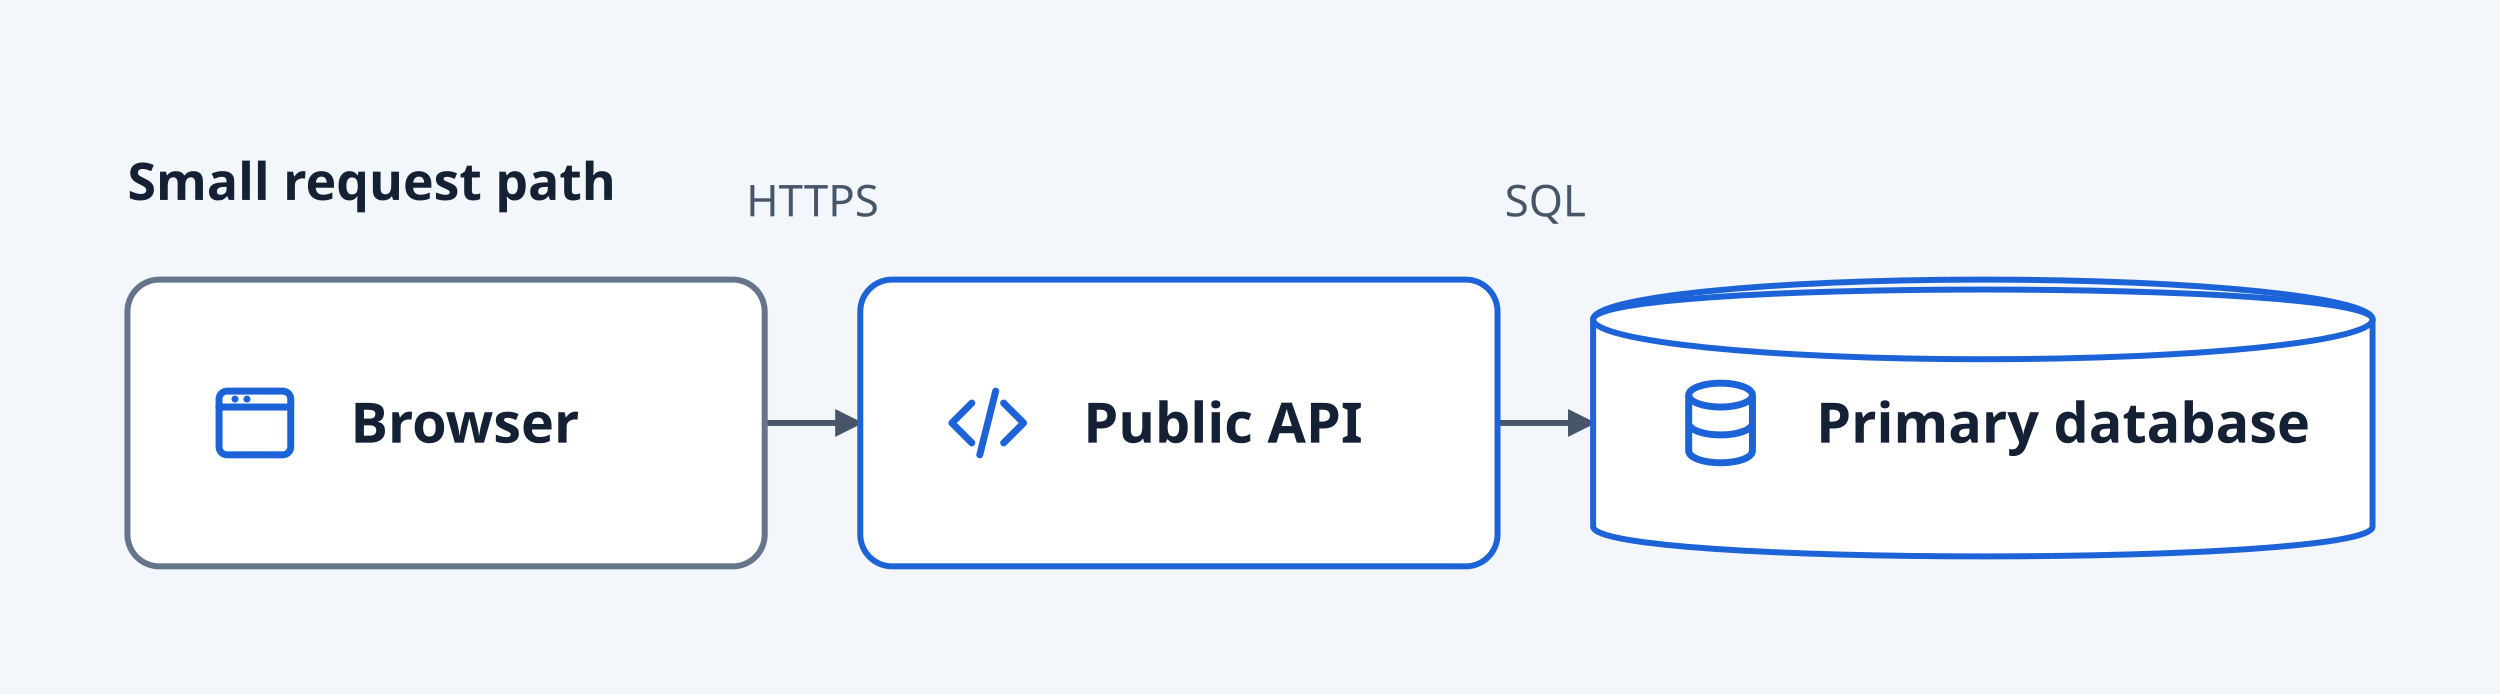
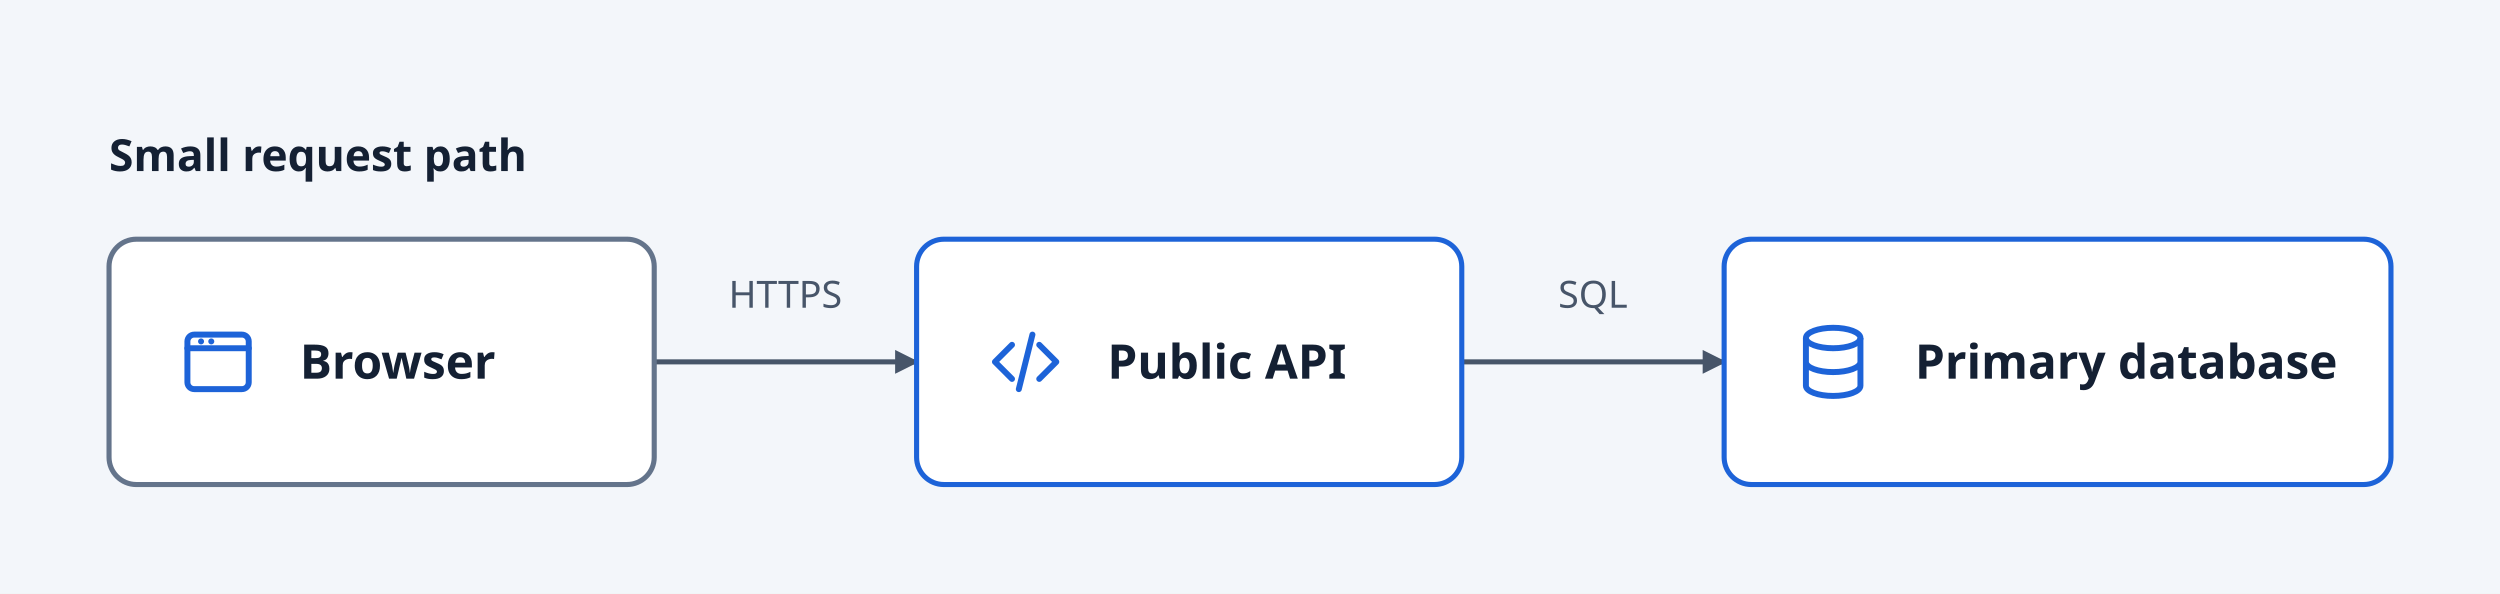
- <svg xmlns="http://www.w3.org/2000/svg" width="627.7" height="174.2" viewBox="0 0 627700 174200" role="img" aria-labelledby="stack-title stack-description" data-engine-version="0.7.0" data-theme-id="default" data-theme-version="0.5.0" data-theme-revision="sha256:3bfd66e1a96628b29b95b7273b54373bcce952f7285aefa506b4255a629eaf53">
-   <rect x="0" y="0" width="627700" height="174200" fill="#F3F6FA" />
+ <svg xmlns="http://www.w3.org/2000/svg" width="733.7" height="174.2" viewBox="0 0 733.7 174.2" role="img" aria-labelledby="stack-title stack-description" data-engine-version="0.8.0" data-theme-id="default" data-theme-version="0.6.0" data-theme-revision="sha256:4d4e9dcda36bf2a5187a233c0be74c9e9302f41d5021e1fa2a73712837ff55c1">
+   <rect x="0" y="0" width="733.7" height="174.2" fill="#F3F6FA" />
  <defs>
-     <marker id="stack-arrow" markerUnits="userSpaceOnUse" markerWidth="7000" markerHeight="7000" refX="9000" refY="5000" viewBox="0 0 10000 10000" orient="auto-start-reverse">
+     <marker id="stack-arrow" markerUnits="userSpaceOnUse" markerWidth="7" markerHeight="7" refX="9000" refY="5000" viewBox="0 0 10000 10000" orient="auto-start-reverse">
      <path d="M 0 0 L 10000 5000 L 0 10000 z" fill="#475569" />
    </marker>
  </defs>
-   <text x="32000" y="50200" fill="#142033" font-family="system-ui" font-size="13000" font-weight="600">Small request path</text>
+   <text x="32" y="50.2" fill="#142033" font-family="system-ui" font-size="13" font-weight="600">Small request path</text>
  <g data-stack-layer="groups">
  </g>
  <g data-stack-layer="edges">
    <g role="group" aria-label="Browser flows to Public API: HTTPS" data-edge-kind="request" data-edge-direction="forward">
-       <polyline points="192000,106200 216000,106200" fill="none" stroke="#475569" stroke-width="1500" stroke-linecap="round" stroke-linejoin="round" marker-end="url(#stack-arrow)" />
+       <polyline points="192,106.2 269,106.2" fill="none" stroke="#475569" stroke-width="1.5" stroke-linecap="round" stroke-linejoin="round" marker-end="url(#stack-arrow)" />
    </g>
    <g role="group" aria-label="Public API flows to Primary database: SQL" data-edge-kind="data" data-edge-direction="forward">
-       <polyline points="376000,106200 400000,106200" fill="none" stroke="#475569" stroke-width="1500" stroke-linecap="round" stroke-linejoin="round" marker-end="url(#stack-arrow)" />
+       <polyline points="429,106.2 506,106.2" fill="none" stroke="#475569" stroke-width="1.5" stroke-linecap="round" stroke-linejoin="round" marker-end="url(#stack-arrow)" />
    </g>
  </g>
  <g data-stack-layer="nodes">
    <g role="group" aria-label="Browser" data-stack-id="browser" data-node-kind="client">
-       <rect x="32000" y="70200" width="160000" height="72000" rx="8000" fill="#FFFFFF" stroke="#64748B" stroke-width="1500" />
-       <svg x="52000" y="94200" width="24000" height="24000" viewBox="0 0 24 24" color="#1D63D8" aria-hidden="true" focusable="false" data-icon-id="web">
+       <rect x="32" y="70.2" width="160" height="72" rx="8" fill="#FFFFFF" stroke="#64748B" stroke-width="1.5" />
+       <svg x="52" y="94.2" width="24" height="24" viewBox="0 0 24 24" color="#1D63D8" aria-hidden="true" focusable="false" data-icon-id="web">
        <rect x="3" y="4" width="18" height="16" rx="2" fill="none" stroke="currentColor" stroke-width="1.75" />
        <path d="M3 8h18M7 6h.01M10 6h.01" fill="none" stroke="currentColor" stroke-width="1.75" stroke-linecap="round" />
      </svg>
-       <text x="88000" y="106200" dominant-baseline="middle" fill="#142033" font-family="system-ui" font-size="14000" font-weight="600">Browser</text>
+       <text x="88" y="106.2" dominant-baseline="middle" fill="#142033" font-family="system-ui" font-size="14" font-weight="600">Browser</text>
    </g>
    <g role="group" aria-label="Public API" data-stack-id="api" data-node-kind="service">
-       <rect x="216000" y="70200" width="160000" height="72000" rx="8000" fill="#FFFFFF" stroke="#1D63D8" stroke-width="1500" />
-       <svg x="236000" y="94200" width="24000" height="24000" viewBox="0 0 24 24" color="#1D63D8" aria-hidden="true" focusable="false" data-icon-id="api">
+       <rect x="269" y="70.2" width="160" height="72" rx="8" fill="#FFFFFF" stroke="#1D63D8" stroke-width="1.5" />
+       <svg x="289" y="94.2" width="24" height="24" viewBox="0 0 24 24" color="#1D63D8" aria-hidden="true" focusable="false" data-icon-id="api">
        <path d="m8 7-5 5 5 5M16 7l5 5-5 5M14 4l-4 16" fill="none" stroke="currentColor" stroke-width="1.75" stroke-linecap="round" stroke-linejoin="round" />
      </svg>
-       <text x="272000" y="106200" dominant-baseline="middle" fill="#142033" font-family="system-ui" font-size="14000" font-weight="600">Public API</text>
+       <text x="325" y="106.2" dominant-baseline="middle" fill="#142033" font-family="system-ui" font-size="14" font-weight="600">Public API</text>
    </g>
    <g role="group" aria-label="Primary database" data-stack-id="database" data-node-kind="database">
-       <path d="M 400000 80200 V 132200 C 400000 142200 595700 142200 595700 132200 V 80200 C 595700 70200 400000 70200 400000 80200 Z" fill="#FFFFFF" stroke="#1D63D8" stroke-width="1500" />
-       <ellipse cx="497850" cy="80200" rx="97850" ry="10000" fill="none" stroke="#1D63D8" stroke-width="1500" />
-       <svg x="420000" y="94200" width="24000" height="24000" viewBox="0 0 24 24" color="#1D63D8" aria-hidden="true" focusable="false" data-icon-id="kind-database">
+       <rect x="506" y="70.2" width="195.7" height="72" rx="8" fill="#FFFFFF" stroke="#1D63D8" stroke-width="1.5" />
+       <svg x="526" y="94.2" width="24" height="24" viewBox="0 0 24 24" color="#1D63D8" aria-hidden="true" focusable="false" data-icon-id="kind-database">
        <ellipse cx="12" cy="5" rx="8" ry="3" fill="none" stroke="currentColor" stroke-width="1.75" />
        <path d="M4 5v7c0 1.7 3.6 3 8 3s8-1.3 8-3V5M4 12v7c0 1.7 3.6 3 8 3s8-1.3 8-3v-7" fill="none" stroke="currentColor" stroke-width="1.75" />
      </svg>
-       <text x="456000" y="106200" dominant-baseline="middle" fill="#142033" font-family="system-ui" font-size="14000" font-weight="600">Primary database</text>
+       <text x="562" y="106.2" dominant-baseline="middle" fill="#142033" font-family="system-ui" font-size="14" font-weight="600">Primary database</text>
    </g>
  </g>
  <g data-stack-layer="edge-labels" aria-hidden="true">
    <g data-edge-label="HTTPS">
-       <rect x="181500" y="38800" width="45000" height="23400" rx="4000" fill="#F3F6FA" />
-       <text x="204000" y="50500" text-anchor="middle" dominant-baseline="middle" fill="#475569" font-family="system-ui" font-size="11000">HTTPS</text>
+       <rect x="208" y="74.8" width="45" height="23.4" rx="4" fill="#F3F6FA" />
+       <text x="230.5" y="86.5" text-anchor="middle" dominant-baseline="middle" fill="#475569" font-family="system-ui" font-size="11">HTTPS</text>
    </g>
    <g data-edge-label="SQL">
-       <rect x="372100" y="38800" width="31800" height="23400" rx="4000" fill="#F3F6FA" />
-       <text x="388000" y="50500" text-anchor="middle" dominant-baseline="middle" fill="#475569" font-family="system-ui" font-size="11000">SQL</text>
+       <rect x="451.6" y="74.8" width="31.8" height="23.4" rx="4" fill="#F3F6FA" />
+       <text x="467.5" y="86.5" text-anchor="middle" dominant-baseline="middle" fill="#475569" font-family="system-ui" font-size="11">SQL</text>
    </g>
  </g>
</svg>
